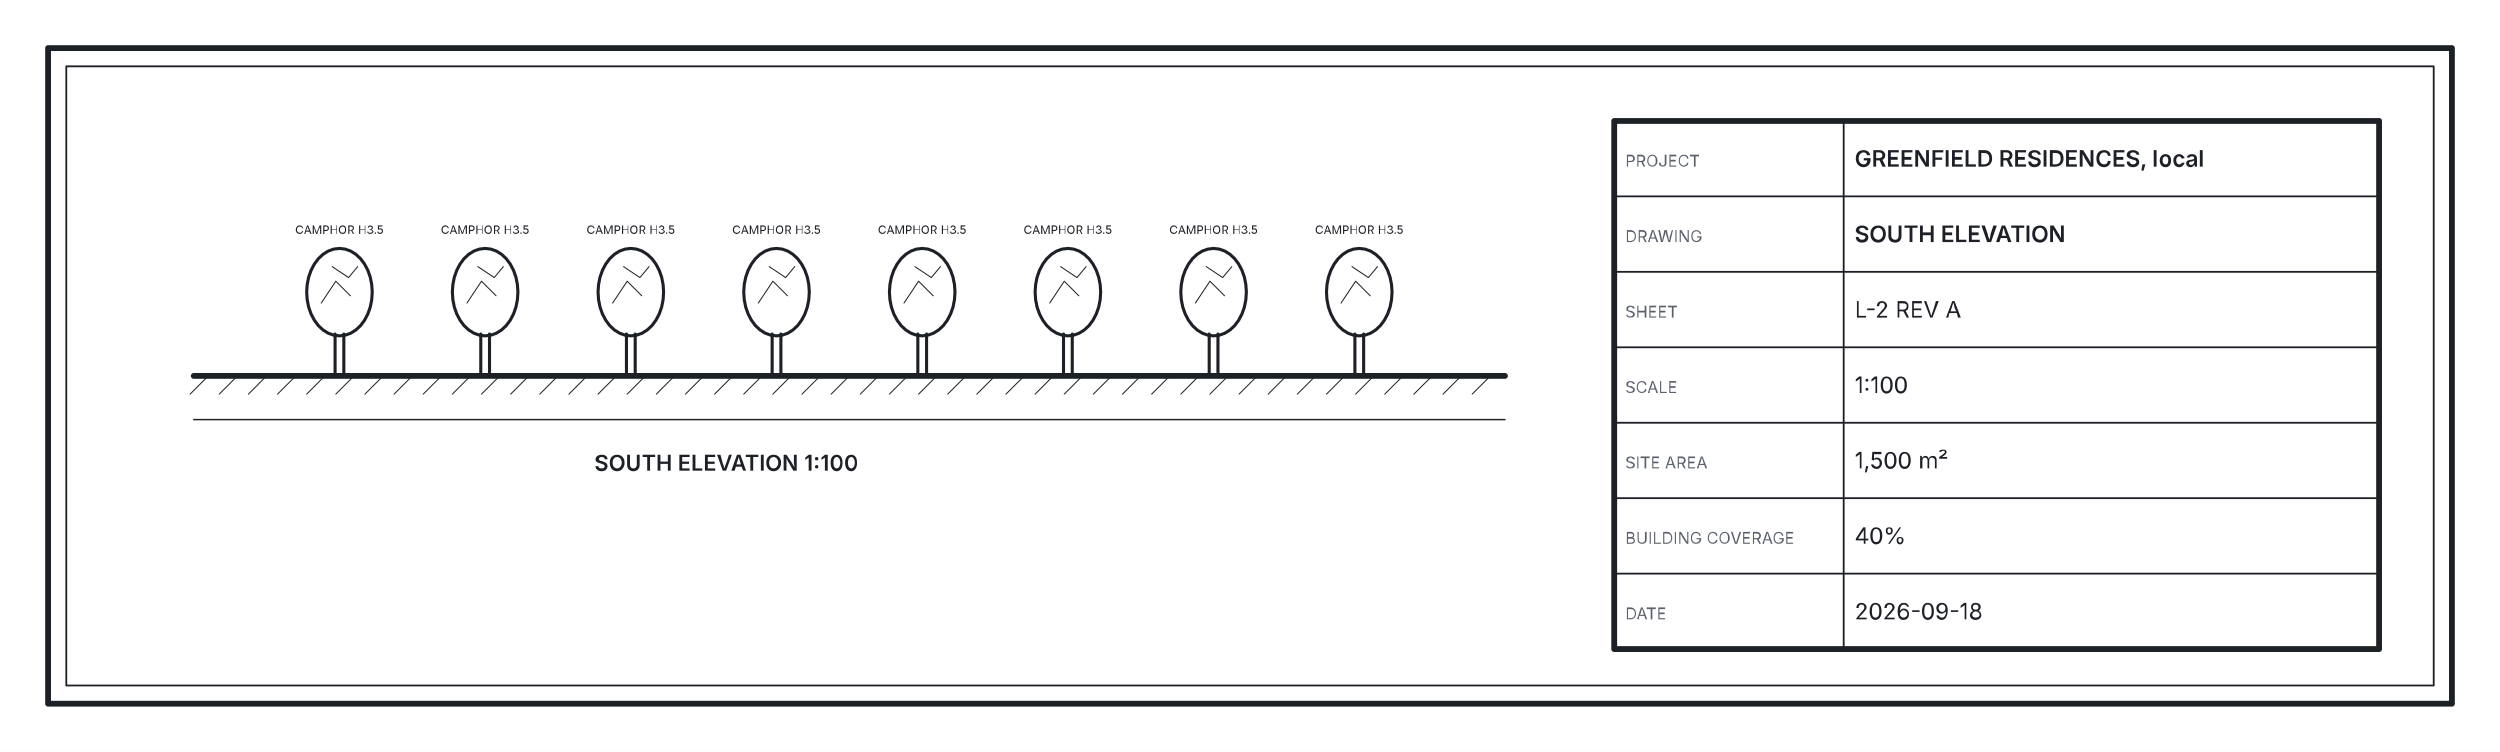
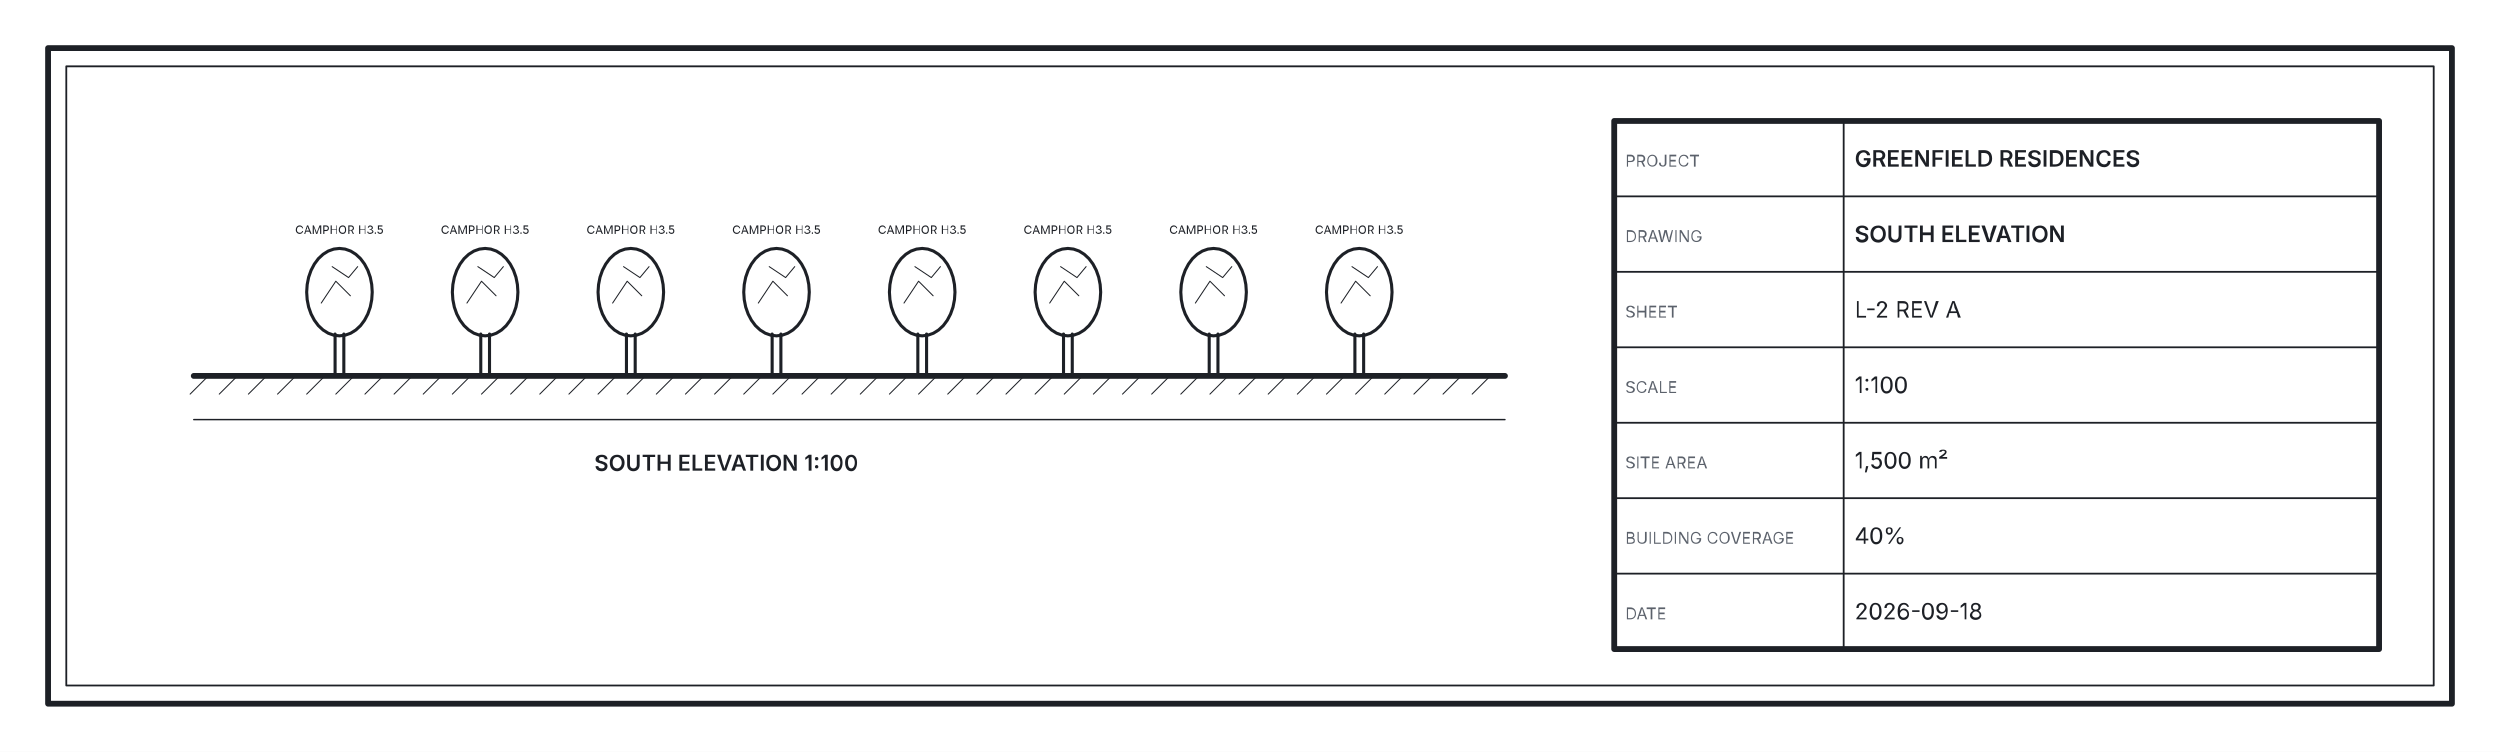
<svg xmlns="http://www.w3.org/2000/svg" viewBox="0 0 68.640 20.640" width="961" height="289" font-family="Inter, Helvetica, Arial, sans-serif">
  <rect width="68.640" height="20.640" fill="#ffffff" data-layer="PAPER" />
  <g>
    <polygon points="1.320,19.320 67.320,19.320 67.320,1.320 1.320,1.320" fill="none" stroke="#1d2026" stroke-width="0.160" stroke-linecap="round" stroke-linejoin="round" data-layer="FRAME" />
    <polygon points="1.820,18.820 66.820,18.820 66.820,1.820 1.820,1.820" fill="none" stroke="#1d2026" stroke-width="0.050" stroke-linecap="round" stroke-linejoin="round" data-layer="BORDER" />
    <polyline points="5.320,10.320 41.320,10.320" fill="none" stroke="#1d2026" stroke-width="0.160" stroke-linecap="round" stroke-linejoin="round" data-layer="FRAME" />
    <polyline points="5.720,10.320 5.220,10.820" fill="none" stroke="#1d2026" stroke-width="0.028" stroke-linecap="round" stroke-linejoin="round" data-layer="HATCH" />
    <polyline points="6.520,10.320 6.020,10.820" fill="none" stroke="#1d2026" stroke-width="0.028" stroke-linecap="round" stroke-linejoin="round" data-layer="HATCH" />
    <polyline points="7.320,10.320 6.820,10.820" fill="none" stroke="#1d2026" stroke-width="0.028" stroke-linecap="round" stroke-linejoin="round" data-layer="HATCH" />
    <polyline points="8.120,10.320 7.620,10.820" fill="none" stroke="#1d2026" stroke-width="0.028" stroke-linecap="round" stroke-linejoin="round" data-layer="HATCH" />
    <polyline points="8.920,10.320 8.420,10.820" fill="none" stroke="#1d2026" stroke-width="0.028" stroke-linecap="round" stroke-linejoin="round" data-layer="HATCH" />
    <polyline points="9.720,10.320 9.220,10.820" fill="none" stroke="#1d2026" stroke-width="0.028" stroke-linecap="round" stroke-linejoin="round" data-layer="HATCH" />
    <polyline points="10.520,10.320 10.020,10.820" fill="none" stroke="#1d2026" stroke-width="0.028" stroke-linecap="round" stroke-linejoin="round" data-layer="HATCH" />
    <polyline points="11.320,10.320 10.820,10.820" fill="none" stroke="#1d2026" stroke-width="0.028" stroke-linecap="round" stroke-linejoin="round" data-layer="HATCH" />
    <polyline points="12.120,10.320 11.620,10.820" fill="none" stroke="#1d2026" stroke-width="0.028" stroke-linecap="round" stroke-linejoin="round" data-layer="HATCH" />
    <polyline points="12.920,10.320 12.420,10.820" fill="none" stroke="#1d2026" stroke-width="0.028" stroke-linecap="round" stroke-linejoin="round" data-layer="HATCH" />
    <polyline points="13.720,10.320 13.220,10.820" fill="none" stroke="#1d2026" stroke-width="0.028" stroke-linecap="round" stroke-linejoin="round" data-layer="HATCH" />
    <polyline points="14.520,10.320 14.020,10.820" fill="none" stroke="#1d2026" stroke-width="0.028" stroke-linecap="round" stroke-linejoin="round" data-layer="HATCH" />
    <polyline points="15.320,10.320 14.820,10.820" fill="none" stroke="#1d2026" stroke-width="0.028" stroke-linecap="round" stroke-linejoin="round" data-layer="HATCH" />
    <polyline points="16.120,10.320 15.620,10.820" fill="none" stroke="#1d2026" stroke-width="0.028" stroke-linecap="round" stroke-linejoin="round" data-layer="HATCH" />
    <polyline points="16.920,10.320 16.420,10.820" fill="none" stroke="#1d2026" stroke-width="0.028" stroke-linecap="round" stroke-linejoin="round" data-layer="HATCH" />
    <polyline points="17.720,10.320 17.220,10.820" fill="none" stroke="#1d2026" stroke-width="0.028" stroke-linecap="round" stroke-linejoin="round" data-layer="HATCH" />
    <polyline points="18.520,10.320 18.020,10.820" fill="none" stroke="#1d2026" stroke-width="0.028" stroke-linecap="round" stroke-linejoin="round" data-layer="HATCH" />
    <polyline points="19.320,10.320 18.820,10.820" fill="none" stroke="#1d2026" stroke-width="0.028" stroke-linecap="round" stroke-linejoin="round" data-layer="HATCH" />
    <polyline points="20.120,10.320 19.620,10.820" fill="none" stroke="#1d2026" stroke-width="0.028" stroke-linecap="round" stroke-linejoin="round" data-layer="HATCH" />
    <polyline points="20.920,10.320 20.420,10.820" fill="none" stroke="#1d2026" stroke-width="0.028" stroke-linecap="round" stroke-linejoin="round" data-layer="HATCH" />
    <polyline points="21.720,10.320 21.220,10.820" fill="none" stroke="#1d2026" stroke-width="0.028" stroke-linecap="round" stroke-linejoin="round" data-layer="HATCH" />
    <polyline points="22.520,10.320 22.020,10.820" fill="none" stroke="#1d2026" stroke-width="0.028" stroke-linecap="round" stroke-linejoin="round" data-layer="HATCH" />
    <polyline points="23.320,10.320 22.820,10.820" fill="none" stroke="#1d2026" stroke-width="0.028" stroke-linecap="round" stroke-linejoin="round" data-layer="HATCH" />
    <polyline points="24.120,10.320 23.620,10.820" fill="none" stroke="#1d2026" stroke-width="0.028" stroke-linecap="round" stroke-linejoin="round" data-layer="HATCH" />
    <polyline points="24.920,10.320 24.420,10.820" fill="none" stroke="#1d2026" stroke-width="0.028" stroke-linecap="round" stroke-linejoin="round" data-layer="HATCH" />
    <polyline points="25.720,10.320 25.220,10.820" fill="none" stroke="#1d2026" stroke-width="0.028" stroke-linecap="round" stroke-linejoin="round" data-layer="HATCH" />
    <polyline points="26.520,10.320 26.020,10.820" fill="none" stroke="#1d2026" stroke-width="0.028" stroke-linecap="round" stroke-linejoin="round" data-layer="HATCH" />
    <polyline points="27.320,10.320 26.820,10.820" fill="none" stroke="#1d2026" stroke-width="0.028" stroke-linecap="round" stroke-linejoin="round" data-layer="HATCH" />
    <polyline points="28.120,10.320 27.620,10.820" fill="none" stroke="#1d2026" stroke-width="0.028" stroke-linecap="round" stroke-linejoin="round" data-layer="HATCH" />
    <polyline points="28.920,10.320 28.420,10.820" fill="none" stroke="#1d2026" stroke-width="0.028" stroke-linecap="round" stroke-linejoin="round" data-layer="HATCH" />
    <polyline points="29.720,10.320 29.220,10.820" fill="none" stroke="#1d2026" stroke-width="0.028" stroke-linecap="round" stroke-linejoin="round" data-layer="HATCH" />
    <polyline points="30.520,10.320 30.020,10.820" fill="none" stroke="#1d2026" stroke-width="0.028" stroke-linecap="round" stroke-linejoin="round" data-layer="HATCH" />
    <polyline points="31.320,10.320 30.820,10.820" fill="none" stroke="#1d2026" stroke-width="0.028" stroke-linecap="round" stroke-linejoin="round" data-layer="HATCH" />
    <polyline points="32.120,10.320 31.620,10.820" fill="none" stroke="#1d2026" stroke-width="0.028" stroke-linecap="round" stroke-linejoin="round" data-layer="HATCH" />
    <polyline points="32.920,10.320 32.420,10.820" fill="none" stroke="#1d2026" stroke-width="0.028" stroke-linecap="round" stroke-linejoin="round" data-layer="HATCH" />
    <polyline points="33.720,10.320 33.220,10.820" fill="none" stroke="#1d2026" stroke-width="0.028" stroke-linecap="round" stroke-linejoin="round" data-layer="HATCH" />
    <polyline points="34.520,10.320 34.020,10.820" fill="none" stroke="#1d2026" stroke-width="0.028" stroke-linecap="round" stroke-linejoin="round" data-layer="HATCH" />
    <polyline points="35.320,10.320 34.820,10.820" fill="none" stroke="#1d2026" stroke-width="0.028" stroke-linecap="round" stroke-linejoin="round" data-layer="HATCH" />
    <polyline points="36.120,10.320 35.620,10.820" fill="none" stroke="#1d2026" stroke-width="0.028" stroke-linecap="round" stroke-linejoin="round" data-layer="HATCH" />
    <polyline points="36.920,10.320 36.420,10.820" fill="none" stroke="#1d2026" stroke-width="0.028" stroke-linecap="round" stroke-linejoin="round" data-layer="HATCH" />
    <polyline points="37.720,10.320 37.220,10.820" fill="none" stroke="#1d2026" stroke-width="0.028" stroke-linecap="round" stroke-linejoin="round" data-layer="HATCH" />
    <polyline points="38.520,10.320 38.020,10.820" fill="none" stroke="#1d2026" stroke-width="0.028" stroke-linecap="round" stroke-linejoin="round" data-layer="HATCH" />
    <polyline points="39.320,10.320 38.820,10.820" fill="none" stroke="#1d2026" stroke-width="0.028" stroke-linecap="round" stroke-linejoin="round" data-layer="HATCH" />
    <polyline points="40.120,10.320 39.620,10.820" fill="none" stroke="#1d2026" stroke-width="0.028" stroke-linecap="round" stroke-linejoin="round" data-layer="HATCH" />
    <polyline points="40.920,10.320 40.420,10.820" fill="none" stroke="#1d2026" stroke-width="0.028" stroke-linecap="round" stroke-linejoin="round" data-layer="HATCH" />
    <polyline points="9.200,10.320 9.200,9.170" fill="none" stroke="#1d2026" stroke-width="0.085" stroke-linecap="round" stroke-linejoin="round" data-layer="TREE" />
    <polyline points="9.440,10.320 9.440,9.170" fill="none" stroke="#1d2026" stroke-width="0.085" stroke-linecap="round" stroke-linejoin="round" data-layer="TREE" />
    <polygon points="10.220,8.020 10.206,7.812 10.166,7.610 10.099,7.420 10.009,7.249 9.899,7.101 9.770,6.981 9.628,6.892 9.476,6.838 9.320,6.820 9.164,6.838 9.012,6.892 8.870,6.981 8.741,7.101 8.631,7.249 8.541,7.420 8.474,7.610 8.434,7.812 8.420,8.020 8.434,8.228 8.474,8.430 8.541,8.620 8.631,8.791 8.741,8.939 8.870,9.059 9.012,9.148 9.164,9.202 9.320,9.220 9.476,9.202 9.628,9.148 9.770,9.059 9.899,8.939 10.009,8.791 10.099,8.620 10.166,8.430 10.206,8.228" fill="none" stroke="#1d2026" stroke-width="0.085" stroke-linecap="round" stroke-linejoin="round" data-layer="TREE" />
    <polyline points="8.820,8.320 9.220,7.720 9.620,8.120" fill="none" stroke="#1d2026" stroke-width="0.028" stroke-linecap="round" stroke-linejoin="round" data-layer="HATCH" />
    <polyline points="9.120,7.320 9.570,7.620 9.820,7.320" fill="none" stroke="#1d2026" stroke-width="0.028" stroke-linecap="round" stroke-linejoin="round" data-layer="HATCH" />
    <polyline points="13.200,10.320 13.200,9.170" fill="none" stroke="#1d2026" stroke-width="0.085" stroke-linecap="round" stroke-linejoin="round" data-layer="TREE" />
    <polyline points="13.440,10.320 13.440,9.170" fill="none" stroke="#1d2026" stroke-width="0.085" stroke-linecap="round" stroke-linejoin="round" data-layer="TREE" />
    <polygon points="14.220,8.020 14.206,7.812 14.166,7.610 14.099,7.420 14.009,7.249 13.899,7.101 13.770,6.981 13.628,6.892 13.476,6.838 13.320,6.820 13.164,6.838 13.012,6.892 12.870,6.981 12.741,7.101 12.631,7.249 12.541,7.420 12.474,7.610 12.434,7.812 12.420,8.020 12.434,8.228 12.474,8.430 12.541,8.620 12.631,8.791 12.741,8.939 12.870,9.059 13.012,9.148 13.164,9.202 13.320,9.220 13.476,9.202 13.628,9.148 13.770,9.059 13.899,8.939 14.009,8.791 14.099,8.620 14.166,8.430 14.206,8.228" fill="none" stroke="#1d2026" stroke-width="0.085" stroke-linecap="round" stroke-linejoin="round" data-layer="TREE" />
    <polyline points="12.820,8.320 13.220,7.720 13.620,8.120" fill="none" stroke="#1d2026" stroke-width="0.028" stroke-linecap="round" stroke-linejoin="round" data-layer="HATCH" />
    <polyline points="13.120,7.320 13.570,7.620 13.820,7.320" fill="none" stroke="#1d2026" stroke-width="0.028" stroke-linecap="round" stroke-linejoin="round" data-layer="HATCH" />
    <polyline points="17.200,10.320 17.200,9.170" fill="none" stroke="#1d2026" stroke-width="0.085" stroke-linecap="round" stroke-linejoin="round" data-layer="TREE" />
    <polyline points="17.440,10.320 17.440,9.170" fill="none" stroke="#1d2026" stroke-width="0.085" stroke-linecap="round" stroke-linejoin="round" data-layer="TREE" />
    <polygon points="18.220,8.020 18.206,7.812 18.166,7.610 18.099,7.420 18.009,7.249 17.899,7.101 17.770,6.981 17.628,6.892 17.476,6.838 17.320,6.820 17.164,6.838 17.012,6.892 16.870,6.981 16.741,7.101 16.631,7.249 16.541,7.420 16.474,7.610 16.434,7.812 16.420,8.020 16.434,8.228 16.474,8.430 16.541,8.620 16.631,8.791 16.741,8.939 16.870,9.059 17.012,9.148 17.164,9.202 17.320,9.220 17.476,9.202 17.628,9.148 17.770,9.059 17.899,8.939 18.009,8.791 18.099,8.620 18.166,8.430 18.206,8.228" fill="none" stroke="#1d2026" stroke-width="0.085" stroke-linecap="round" stroke-linejoin="round" data-layer="TREE" />
    <polyline points="16.820,8.320 17.220,7.720 17.620,8.120" fill="none" stroke="#1d2026" stroke-width="0.028" stroke-linecap="round" stroke-linejoin="round" data-layer="HATCH" />
    <polyline points="17.120,7.320 17.570,7.620 17.820,7.320" fill="none" stroke="#1d2026" stroke-width="0.028" stroke-linecap="round" stroke-linejoin="round" data-layer="HATCH" />
    <polyline points="21.200,10.320 21.200,9.170" fill="none" stroke="#1d2026" stroke-width="0.085" stroke-linecap="round" stroke-linejoin="round" data-layer="TREE" />
    <polyline points="21.440,10.320 21.440,9.170" fill="none" stroke="#1d2026" stroke-width="0.085" stroke-linecap="round" stroke-linejoin="round" data-layer="TREE" />
    <polygon points="22.220,8.020 22.206,7.812 22.166,7.610 22.099,7.420 22.009,7.249 21.899,7.101 21.770,6.981 21.628,6.892 21.476,6.838 21.320,6.820 21.164,6.838 21.012,6.892 20.870,6.981 20.741,7.101 20.631,7.249 20.541,7.420 20.474,7.610 20.434,7.812 20.420,8.020 20.434,8.228 20.474,8.430 20.541,8.620 20.631,8.791 20.741,8.939 20.870,9.059 21.012,9.148 21.164,9.202 21.320,9.220 21.476,9.202 21.628,9.148 21.770,9.059 21.899,8.939 22.009,8.791 22.099,8.620 22.166,8.430 22.206,8.228" fill="none" stroke="#1d2026" stroke-width="0.085" stroke-linecap="round" stroke-linejoin="round" data-layer="TREE" />
    <polyline points="20.820,8.320 21.220,7.720 21.620,8.120" fill="none" stroke="#1d2026" stroke-width="0.028" stroke-linecap="round" stroke-linejoin="round" data-layer="HATCH" />
    <polyline points="21.120,7.320 21.570,7.620 21.820,7.320" fill="none" stroke="#1d2026" stroke-width="0.028" stroke-linecap="round" stroke-linejoin="round" data-layer="HATCH" />
    <polyline points="25.200,10.320 25.200,9.170" fill="none" stroke="#1d2026" stroke-width="0.085" stroke-linecap="round" stroke-linejoin="round" data-layer="TREE" />
    <polyline points="25.440,10.320 25.440,9.170" fill="none" stroke="#1d2026" stroke-width="0.085" stroke-linecap="round" stroke-linejoin="round" data-layer="TREE" />
    <polygon points="26.220,8.020 26.206,7.812 26.166,7.610 26.099,7.420 26.009,7.249 25.899,7.101 25.770,6.981 25.628,6.892 25.476,6.838 25.320,6.820 25.164,6.838 25.012,6.892 24.870,6.981 24.741,7.101 24.631,7.249 24.541,7.420 24.474,7.610 24.434,7.812 24.420,8.020 24.434,8.228 24.474,8.430 24.541,8.620 24.631,8.791 24.741,8.939 24.870,9.059 25.012,9.148 25.164,9.202 25.320,9.220 25.476,9.202 25.628,9.148 25.770,9.059 25.899,8.939 26.009,8.791 26.099,8.620 26.166,8.430 26.206,8.228" fill="none" stroke="#1d2026" stroke-width="0.085" stroke-linecap="round" stroke-linejoin="round" data-layer="TREE" />
    <polyline points="24.820,8.320 25.220,7.720 25.620,8.120" fill="none" stroke="#1d2026" stroke-width="0.028" stroke-linecap="round" stroke-linejoin="round" data-layer="HATCH" />
    <polyline points="25.120,7.320 25.570,7.620 25.820,7.320" fill="none" stroke="#1d2026" stroke-width="0.028" stroke-linecap="round" stroke-linejoin="round" data-layer="HATCH" />
    <polyline points="29.200,10.320 29.200,9.170" fill="none" stroke="#1d2026" stroke-width="0.085" stroke-linecap="round" stroke-linejoin="round" data-layer="TREE" />
    <polyline points="29.440,10.320 29.440,9.170" fill="none" stroke="#1d2026" stroke-width="0.085" stroke-linecap="round" stroke-linejoin="round" data-layer="TREE" />
    <polygon points="30.220,8.020 30.206,7.812 30.166,7.610 30.099,7.420 30.009,7.249 29.899,7.101 29.770,6.981 29.628,6.892 29.476,6.838 29.320,6.820 29.164,6.838 29.012,6.892 28.870,6.981 28.741,7.101 28.631,7.249 28.541,7.420 28.474,7.610 28.434,7.812 28.420,8.020 28.434,8.228 28.474,8.430 28.541,8.620 28.631,8.791 28.741,8.939 28.870,9.059 29.012,9.148 29.164,9.202 29.320,9.220 29.476,9.202 29.628,9.148 29.770,9.059 29.899,8.939 30.009,8.791 30.099,8.620 30.166,8.430 30.206,8.228" fill="none" stroke="#1d2026" stroke-width="0.085" stroke-linecap="round" stroke-linejoin="round" data-layer="TREE" />
    <polyline points="28.820,8.320 29.220,7.720 29.620,8.120" fill="none" stroke="#1d2026" stroke-width="0.028" stroke-linecap="round" stroke-linejoin="round" data-layer="HATCH" />
    <polyline points="29.120,7.320 29.570,7.620 29.820,7.320" fill="none" stroke="#1d2026" stroke-width="0.028" stroke-linecap="round" stroke-linejoin="round" data-layer="HATCH" />
    <polyline points="33.200,10.320 33.200,9.170" fill="none" stroke="#1d2026" stroke-width="0.085" stroke-linecap="round" stroke-linejoin="round" data-layer="TREE" />
    <polyline points="33.440,10.320 33.440,9.170" fill="none" stroke="#1d2026" stroke-width="0.085" stroke-linecap="round" stroke-linejoin="round" data-layer="TREE" />
    <polygon points="34.220,8.020 34.206,7.812 34.166,7.610 34.099,7.420 34.009,7.249 33.899,7.101 33.770,6.981 33.628,6.892 33.476,6.838 33.320,6.820 33.164,6.838 33.012,6.892 32.870,6.981 32.741,7.101 32.631,7.249 32.541,7.420 32.474,7.610 32.434,7.812 32.420,8.020 32.434,8.228 32.474,8.430 32.541,8.620 32.631,8.791 32.741,8.939 32.870,9.059 33.012,9.148 33.164,9.202 33.320,9.220 33.476,9.202 33.628,9.148 33.770,9.059 33.899,8.939 34.009,8.791 34.099,8.620 34.166,8.430 34.206,8.228" fill="none" stroke="#1d2026" stroke-width="0.085" stroke-linecap="round" stroke-linejoin="round" data-layer="TREE" />
    <polyline points="32.820,8.320 33.220,7.720 33.620,8.120" fill="none" stroke="#1d2026" stroke-width="0.028" stroke-linecap="round" stroke-linejoin="round" data-layer="HATCH" />
    <polyline points="33.120,7.320 33.570,7.620 33.820,7.320" fill="none" stroke="#1d2026" stroke-width="0.028" stroke-linecap="round" stroke-linejoin="round" data-layer="HATCH" />
    <polyline points="37.200,10.320 37.200,9.170" fill="none" stroke="#1d2026" stroke-width="0.085" stroke-linecap="round" stroke-linejoin="round" data-layer="TREE" />
    <polyline points="37.440,10.320 37.440,9.170" fill="none" stroke="#1d2026" stroke-width="0.085" stroke-linecap="round" stroke-linejoin="round" data-layer="TREE" />
    <polygon points="38.220,8.020 38.206,7.812 38.166,7.610 38.099,7.420 38.009,7.249 37.899,7.101 37.770,6.981 37.628,6.892 37.476,6.838 37.320,6.820 37.164,6.838 37.012,6.892 36.870,6.981 36.741,7.101 36.631,7.249 36.541,7.420 36.474,7.610 36.434,7.812 36.420,8.020 36.434,8.228 36.474,8.430 36.541,8.620 36.631,8.791 36.741,8.939 36.870,9.059 37.012,9.148 37.164,9.202 37.320,9.220 37.476,9.202 37.628,9.148 37.770,9.059 37.899,8.939 38.009,8.791 38.099,8.620 38.166,8.430 38.206,8.228" fill="none" stroke="#1d2026" stroke-width="0.085" stroke-linecap="round" stroke-linejoin="round" data-layer="TREE" />
    <polyline points="36.820,8.320 37.220,7.720 37.620,8.120" fill="none" stroke="#1d2026" stroke-width="0.028" stroke-linecap="round" stroke-linejoin="round" data-layer="HATCH" />
    <polyline points="37.120,7.320 37.570,7.620 37.820,7.320" fill="none" stroke="#1d2026" stroke-width="0.028" stroke-linecap="round" stroke-linejoin="round" data-layer="HATCH" />
    <polyline points="5.320,11.520 41.320,11.520" fill="none" stroke="#1d2026" stroke-width="0.040" stroke-linecap="round" stroke-linejoin="round" data-layer="DIM" />
    <polygon points="44.320,17.820 65.320,17.820 65.320,3.320 44.320,3.320" fill="none" stroke="#1d2026" stroke-width="0.160" stroke-linecap="round" stroke-linejoin="round" data-layer="FRAME" />
    <polyline points="44.320,5.391 65.320,5.391" fill="none" stroke="#1d2026" stroke-width="0.050" stroke-linecap="round" stroke-linejoin="round" data-layer="TABLE" />
    <polyline points="44.320,7.463 65.320,7.463" fill="none" stroke="#1d2026" stroke-width="0.050" stroke-linecap="round" stroke-linejoin="round" data-layer="TABLE" />
    <polyline points="44.320,9.534 65.320,9.534" fill="none" stroke="#1d2026" stroke-width="0.050" stroke-linecap="round" stroke-linejoin="round" data-layer="TABLE" />
    <polyline points="44.320,11.606 65.320,11.606" fill="none" stroke="#1d2026" stroke-width="0.050" stroke-linecap="round" stroke-linejoin="round" data-layer="TABLE" />
    <polyline points="44.320,13.677 65.320,13.677" fill="none" stroke="#1d2026" stroke-width="0.050" stroke-linecap="round" stroke-linejoin="round" data-layer="TABLE" />
    <polyline points="44.320,15.749 65.320,15.749" fill="none" stroke="#1d2026" stroke-width="0.050" stroke-linecap="round" stroke-linejoin="round" data-layer="TABLE" />
    <polyline points="50.620,17.820 50.620,3.320" fill="none" stroke="#1d2026" stroke-width="0.050" stroke-linecap="round" stroke-linejoin="round" data-layer="TABLE" />
    <text x="9.320" y="6.420" font-size="0.320" text-anchor="middle" fill="#1d2026" data-layer="TEXT">CAMPHOR H3.5</text>
    <text x="13.320" y="6.420" font-size="0.320" text-anchor="middle" fill="#1d2026" data-layer="TEXT">CAMPHOR H3.5</text>
    <text x="17.320" y="6.420" font-size="0.320" text-anchor="middle" fill="#1d2026" data-layer="TEXT">CAMPHOR H3.5</text>
    <text x="21.320" y="6.420" font-size="0.320" text-anchor="middle" fill="#1d2026" data-layer="TEXT">CAMPHOR H3.5</text>
    <text x="25.320" y="6.420" font-size="0.320" text-anchor="middle" fill="#1d2026" data-layer="TEXT">CAMPHOR H3.5</text>
    <text x="29.320" y="6.420" font-size="0.320" text-anchor="middle" fill="#1d2026" data-layer="TEXT">CAMPHOR H3.5</text>
    <text x="33.320" y="6.420" font-size="0.320" text-anchor="middle" fill="#1d2026" data-layer="TEXT">CAMPHOR H3.5</text>
    <text x="37.320" y="6.420" font-size="0.320" text-anchor="middle" fill="#1d2026" data-layer="TEXT">CAMPHOR H3.5</text>
    <text x="16.320" y="12.920" font-size="0.600" font-weight="600" fill="#1d2026" data-layer="TEXT">SOUTH ELEVATION   1:100</text>
    <text x="44.620" y="4.573" font-size="0.446" fill="#5b616b" data-layer="TEXT">PROJECT</text>
-     <text x="50.920" y="4.573" font-size="0.620" font-weight="600" fill="#1d2026" data-layer="TEXT">GREENFIELD RESIDENCES, local</text>
+     <text x="50.920" y="4.573" font-size="0.620" font-weight="600" fill="#1d2026" data-layer="TEXT">GREENFIELD RESIDENCES</text>
    <text x="44.620" y="6.644" font-size="0.446" fill="#5b616b" data-layer="TEXT">DRAWING</text>
    <text x="50.920" y="6.644" font-size="0.620" font-weight="600" fill="#1d2026" data-layer="TEXT">SOUTH ELEVATION</text>
    <text x="44.620" y="8.716" font-size="0.446" fill="#5b616b" data-layer="TEXT">SHEET</text>
    <text x="50.920" y="8.716" font-size="0.620" fill="#1d2026" data-layer="TEXT">L-2   REV A</text>
    <text x="44.620" y="10.787" font-size="0.446" fill="#5b616b" data-layer="TEXT">SCALE</text>
    <text x="50.920" y="10.787" font-size="0.620" fill="#1d2026" data-layer="TEXT">1:100</text>
    <text x="44.620" y="12.858" font-size="0.446" fill="#5b616b" data-layer="TEXT">SITE AREA</text>
    <text x="50.920" y="12.858" font-size="0.620" fill="#1d2026" data-layer="TEXT">1,500 m²</text>
    <text x="44.620" y="14.930" font-size="0.446" fill="#5b616b" data-layer="TEXT">BUILDING COVERAGE</text>
    <text x="50.920" y="14.930" font-size="0.620" fill="#1d2026" data-layer="TEXT">40%</text>
    <text x="44.620" y="17.001" font-size="0.446" fill="#5b616b" data-layer="TEXT">DATE</text>
    <text x="50.920" y="17.001" font-size="0.620" fill="#1d2026" data-layer="TEXT">2026-09-18</text>
  </g>
</svg>
